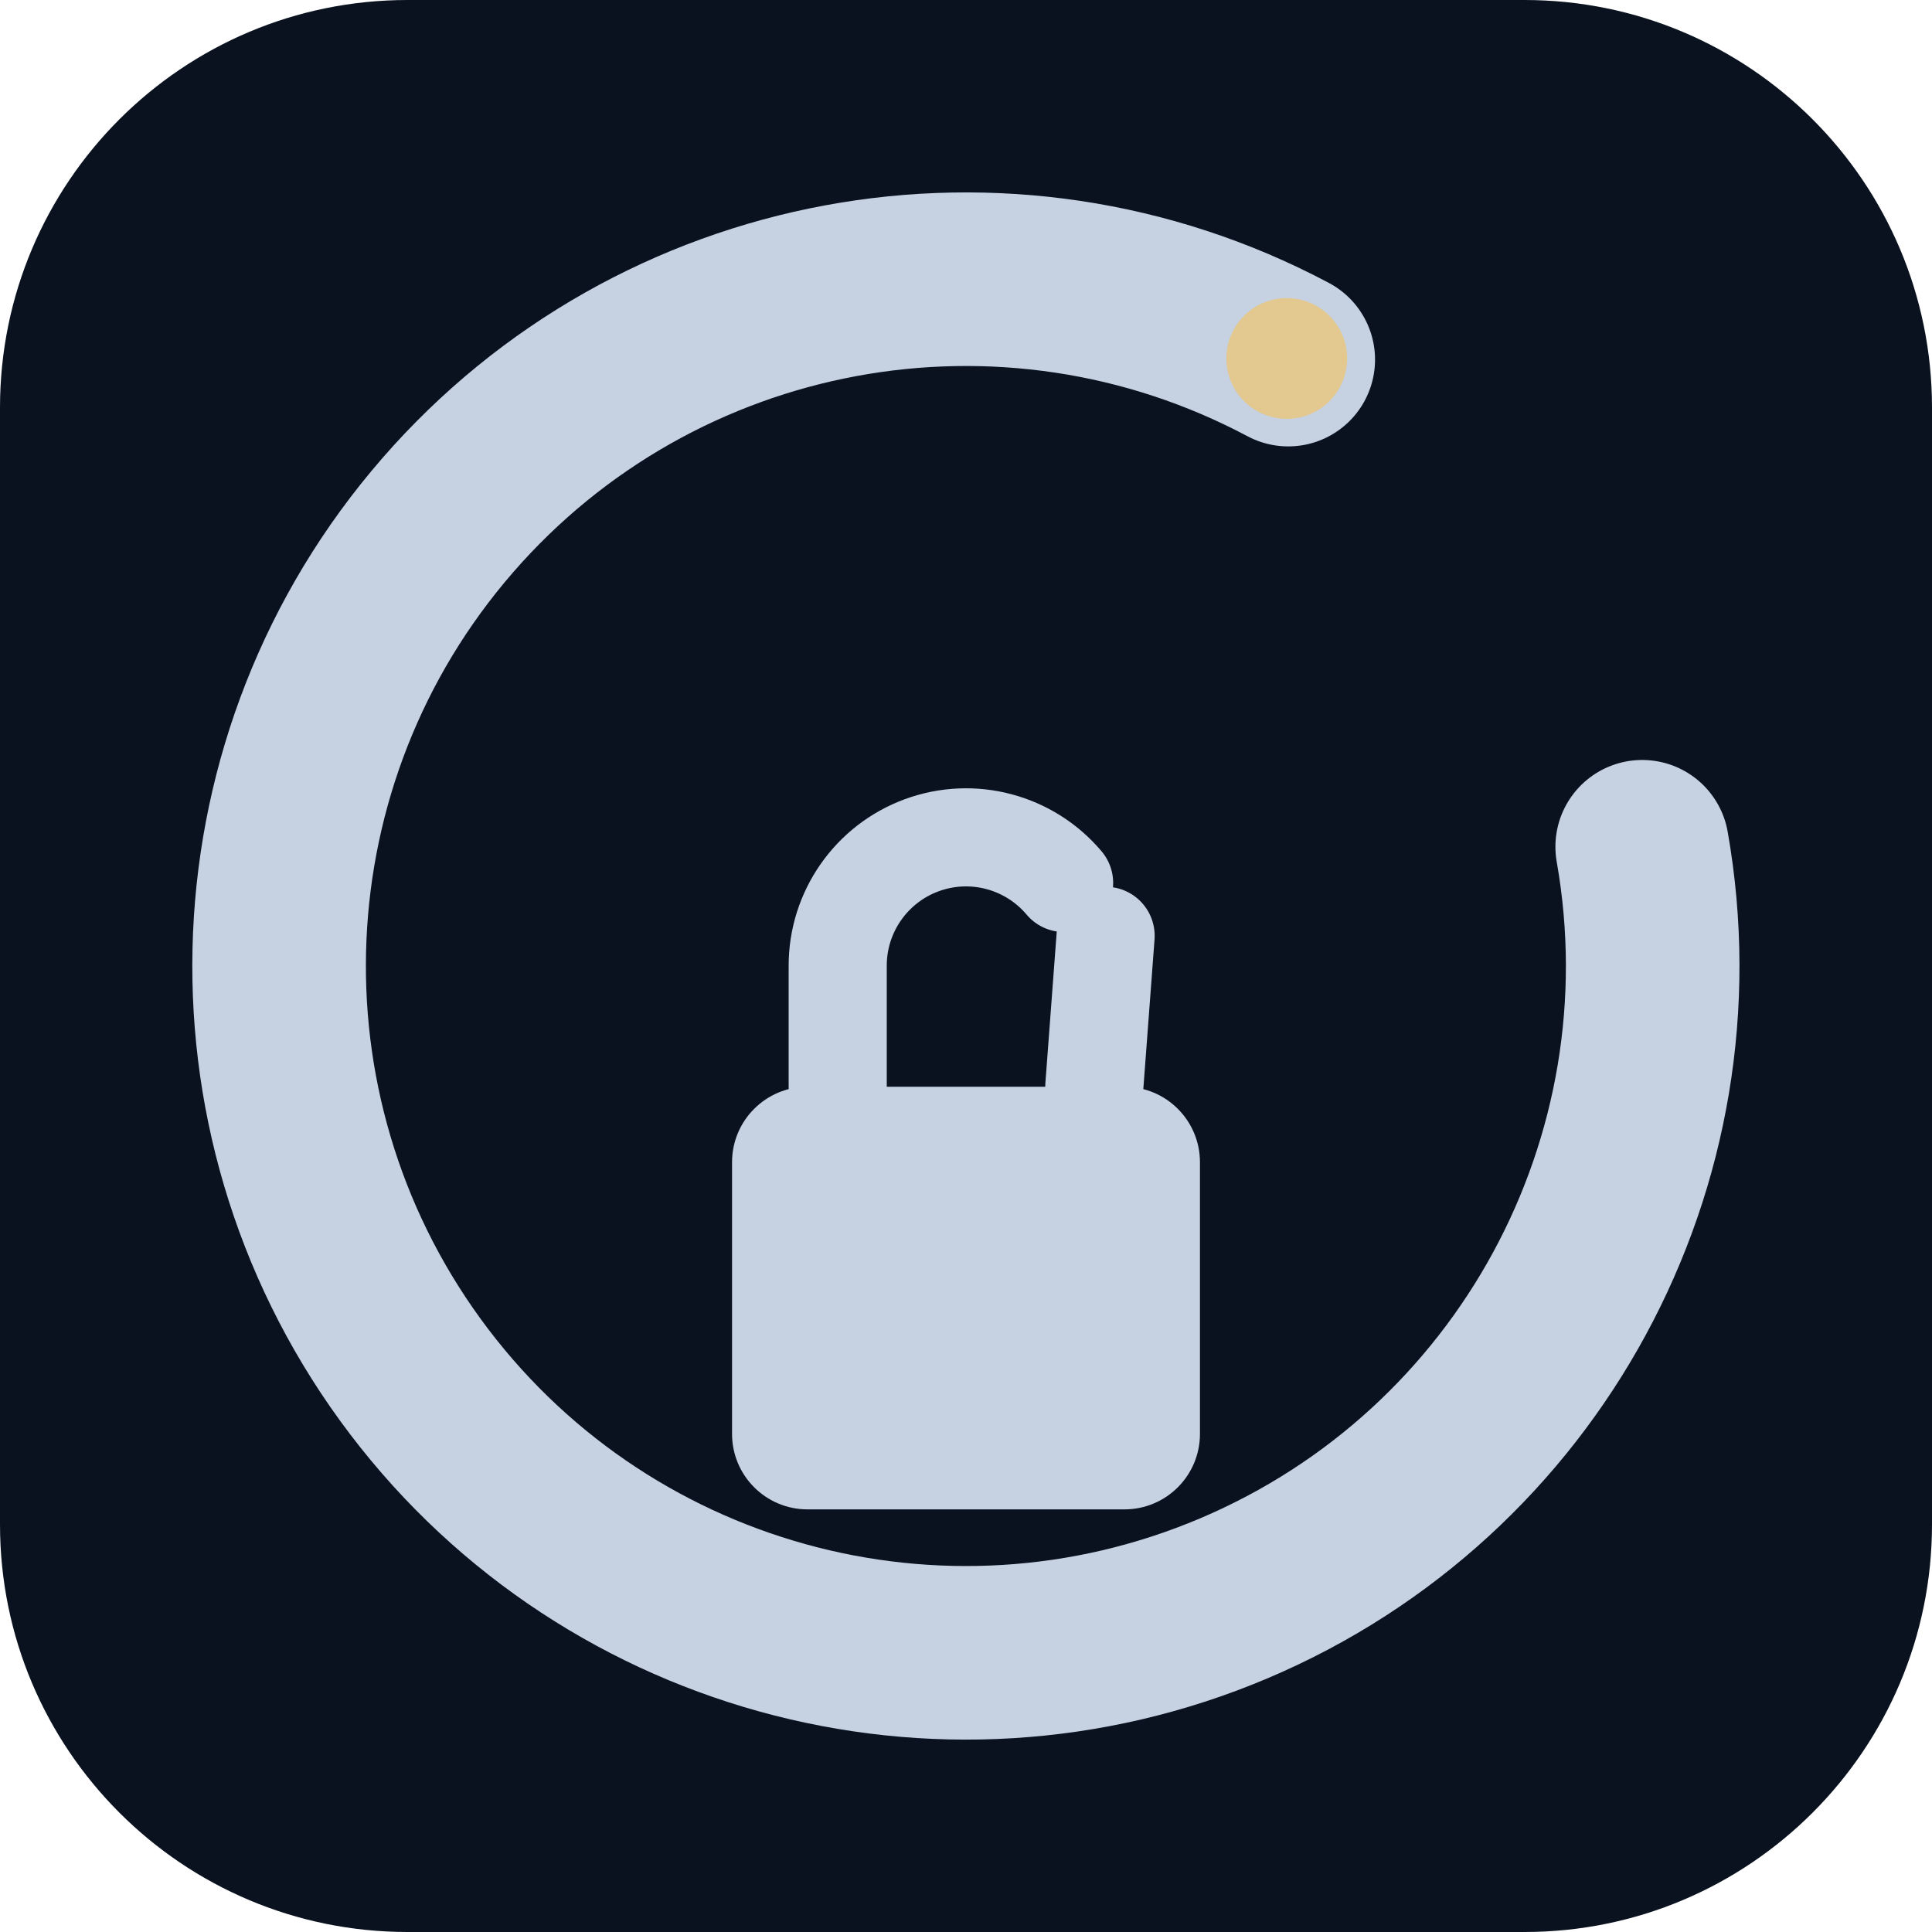
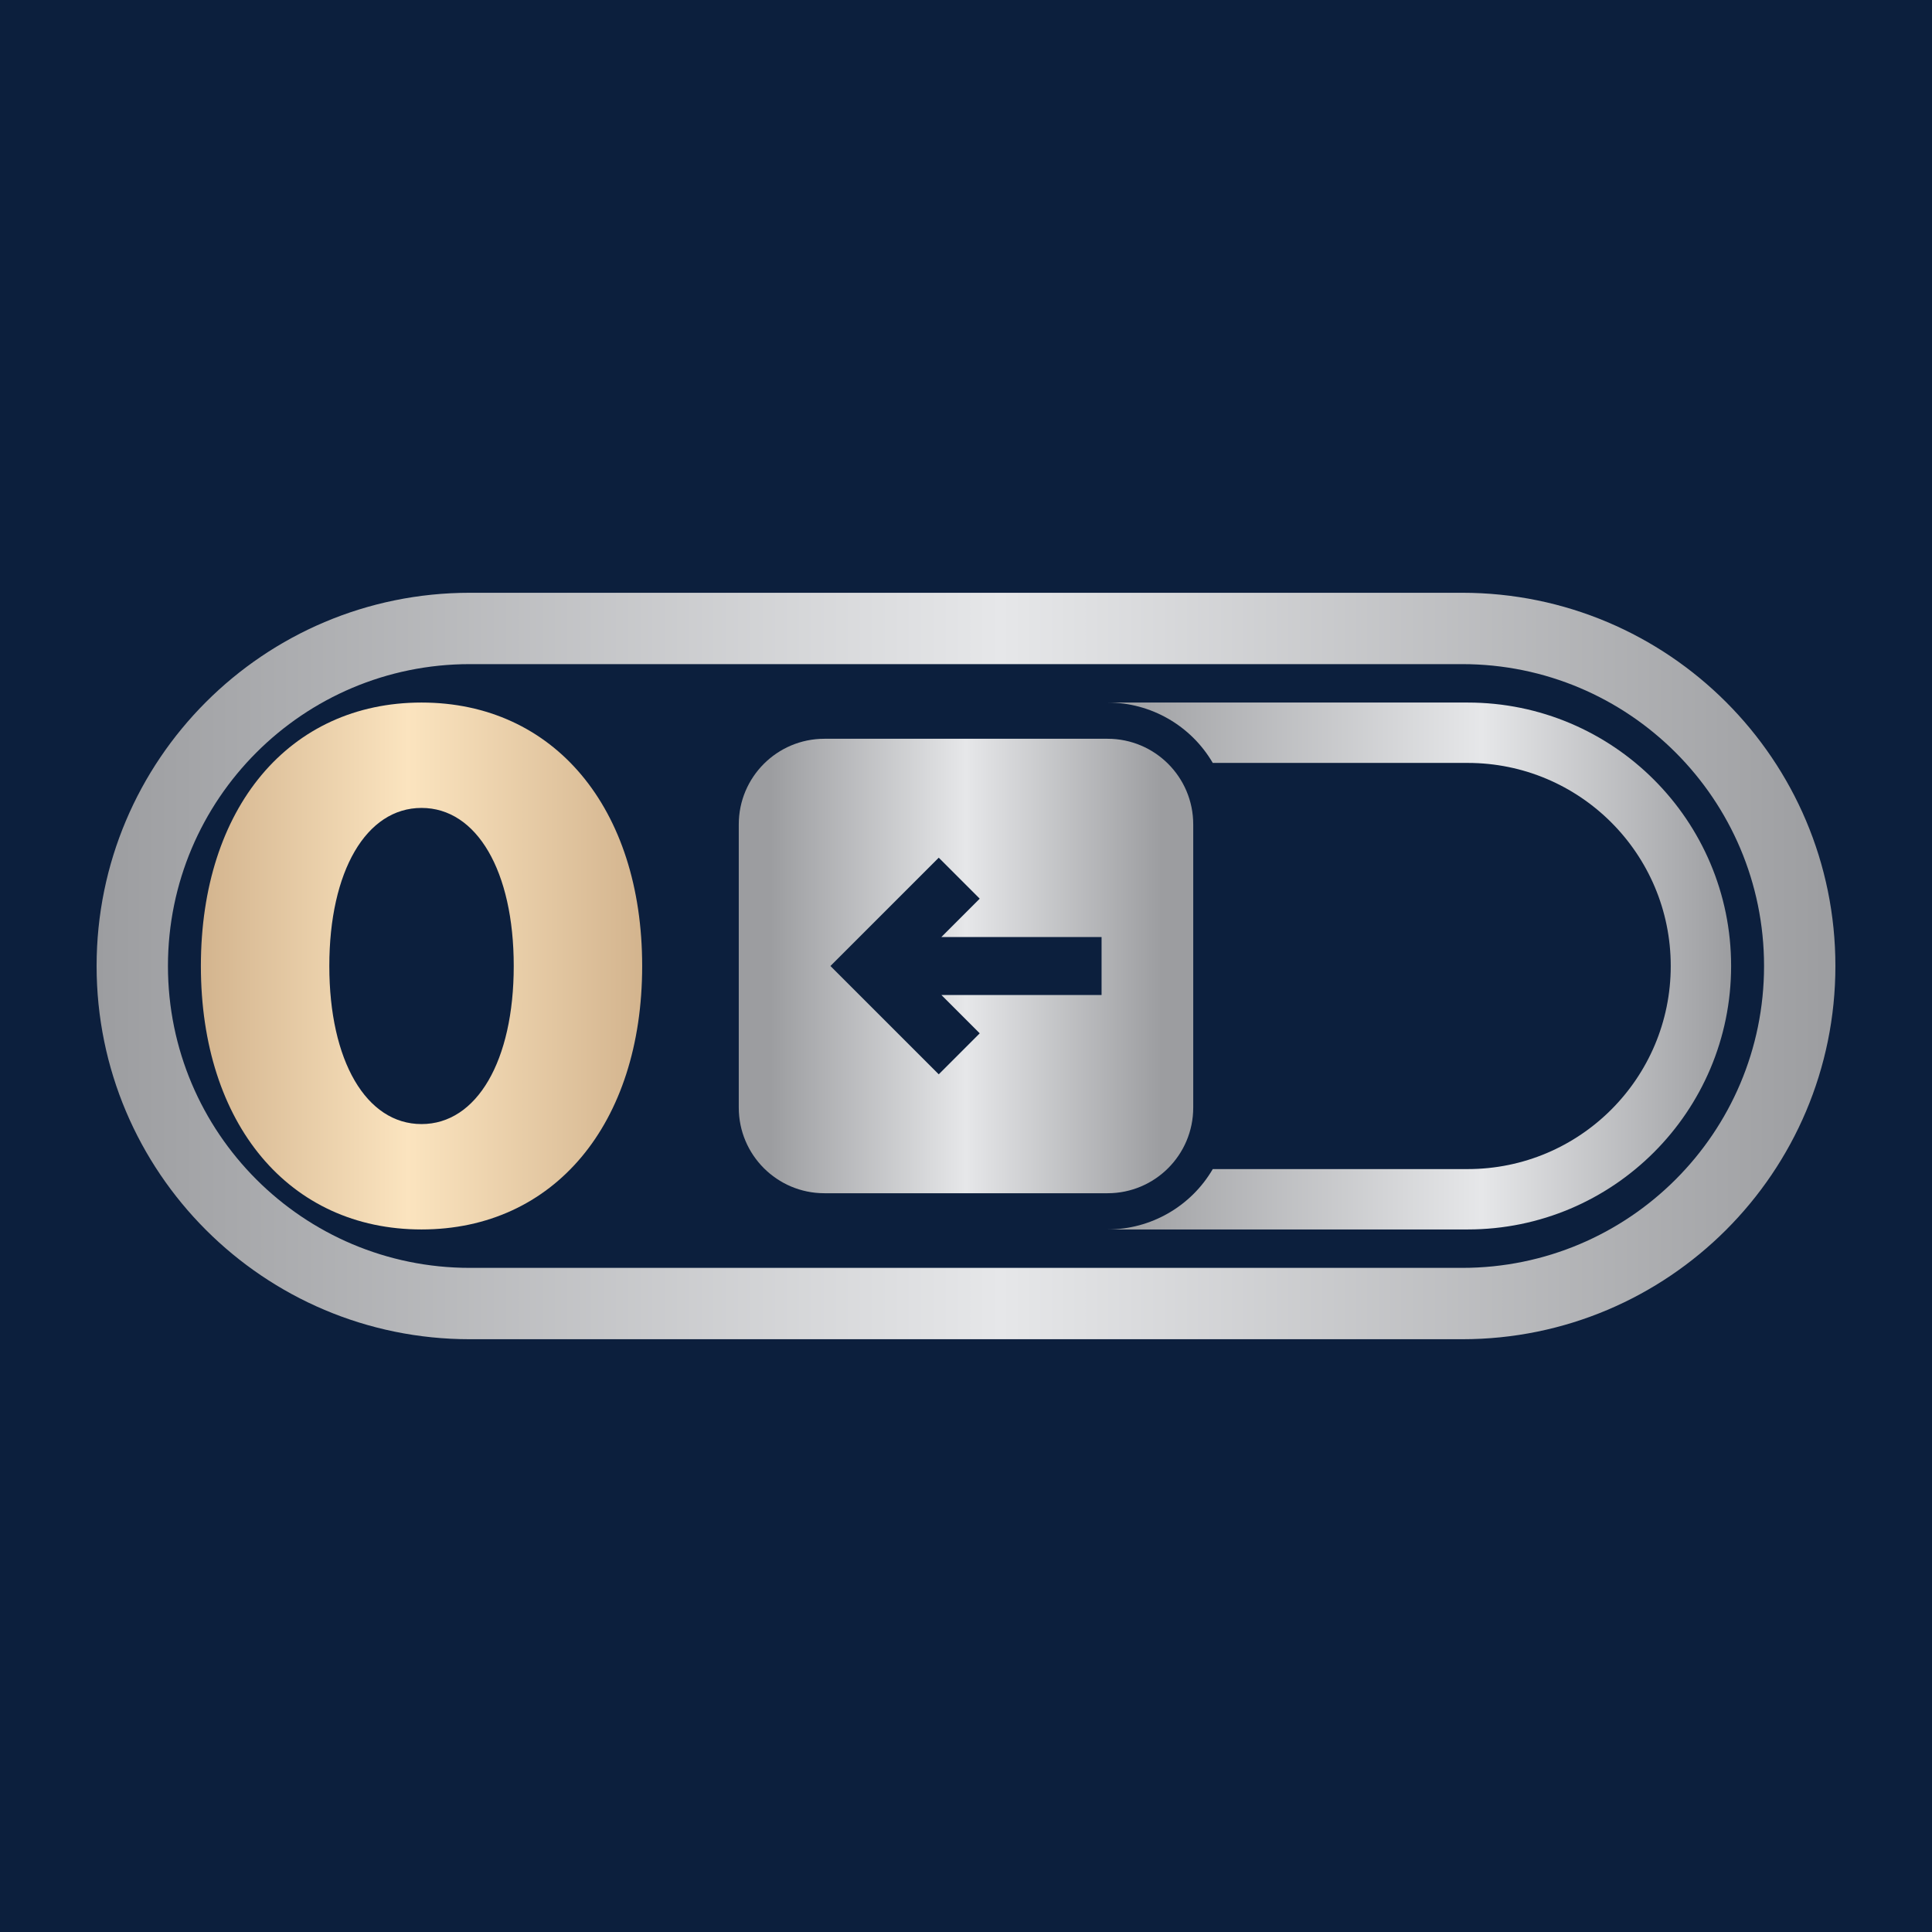
- <svg xmlns="http://www.w3.org/2000/svg" viewBox="0 0 512 512">
-   <rect width="512" height="512" rx="108" fill="#0A1220" />
-   <path d="M435.2 224.4 A182 182 0 1 1 341.4 95.3" fill="none" stroke="#C6D2E2" stroke-width="46" stroke-linecap="round" />
-   <rect x="194" y="288" width="124" height="112" rx="20" fill="#C6D2E2" />
-   <path d="M222 288 L222 256 A34 34 0 0 1 282 234" fill="none" stroke="#C6D2E2" stroke-width="26" stroke-linecap="round" />
-   <path d="M293 248 L290 288" fill="none" stroke="#C6D2E2" stroke-width="26" stroke-linecap="round" />
-   <circle cx="341" cy="95" r="16" fill="#E3C88F" />
+ <svg xmlns="http://www.w3.org/2000/svg" viewBox="-880 -880 1760 1760" aria-hidden="true">
+   <defs>
+     <linearGradient id="fvh" gradientUnits="userSpaceOnUse" x1="-792" y1="0" x2="792" y2="0">
+       <stop offset="0" style="stop-color:#9C9DA0" />
+       <stop offset="0.52" style="stop-color:#E6E7E9" />
+       <stop offset="1" style="stop-color:#9C9DA0" />
+     </linearGradient>
+     <linearGradient id="fvs" gradientUnits="userSpaceOnUse" x1="-697" y1="0" x2="-295" y2="0">
+       <stop offset="0" style="stop-color:#D3B48E" />
+       <stop offset="0.47" style="stop-color:#FBE4BF" />
+       <stop offset="1" style="stop-color:#D3B48E" />
+     </linearGradient>
+     <linearGradient id="fvt" gradientUnits="userSpaceOnUse" x1="-178" y1="0" x2="178" y2="0">
+       <stop offset="0" style="stop-color:#9C9DA0" />
+       <stop offset="0.5" style="stop-color:#E6E7E9" />
+       <stop offset="1" style="stop-color:#9C9DA0" />
+     </linearGradient>
+     <linearGradient id="fvy" gradientUnits="userSpaceOnUse" x1="129" y1="0" x2="697" y2="0">
+       <stop offset="0" style="stop-color:#9C9DA0" />
+       <stop offset="0.6" style="stop-color:#E6E7E9" />
+       <stop offset="1" style="stop-color:#9C9DA0" />
+     </linearGradient>
+     <linearGradient id="fvr" x1="0" y1="0" x2="0" y2="1">
+       <stop offset="0" style="stop-color:#DEDFE1" />
+       <stop offset="0.5" style="stop-color:#E6E7E9" />
+       <stop offset="1" style="stop-color:#97989A" />
+     </linearGradient>
+   </defs>
+   <rect x="-2000" y="-2000" width="4000" height="4000" style="fill:#0C1F3D" />
+   <path class="logo-hap" d="M-452,-340H452A340,340 0 0 1 792,0V0A340,340 0 0 1 452,340H-452A340,340 0 0 1 -792,0V0A340,340 0 0 1 -452,-340Z M-452,-275A275,275 0 0 0 -727,0V0A275,275 0 0 0 -452,275H452A275,275 0 0 0 727,0V0A275,275 0 0 0 452,-275Z" fill="url(#fvh)" />
+   <path class="logo-sifir" d="M-496,-240C-375.4,-240 -295,-144 -295,0C-295,144 -375.4,240 -496,240C-616.6,240 -697,144 -697,0C-697,-144 -616.6,-240 -496,-240Z M-496,-144C-546.4,-144 -580,-86.4 -580,0C-580,86.4 -546.4,144 -496,144C-445.6,144 -412,86.4 -412,0C-412,-86.4 -445.6,-144 -496,-144Z" fill="url(#fvs)" />
+   <g class="logo-tus">
+     <path d="M-129,-207H129A78,78 0 0 1 207,-129V129A78,78 0 0 1 129,207H-129A78,78 0 0 1 -207,129V-129A78,78 0 0 1 -129,-207Z" fill="url(#fvt)" />
+     <path class="logo-ok" d="M-6.165,-80L-86.165,0L-6.165,80M-86.165,0H123.5" fill="none" style="stroke:#0C1F3D" stroke-width="52.8" stroke-linejoin="miter" stroke-miterlimit="4" />
+   </g>
+   <path class="logo-yuva" d="M129,-240H457A240,240 0 0 1 457,240H129A111,111 0 0 0 224.8,185H457A185,185 0 0 0 457,-185H224.8A111,111 0 0 0 129,-240Z" fill="url(#fvy)" />
</svg>
